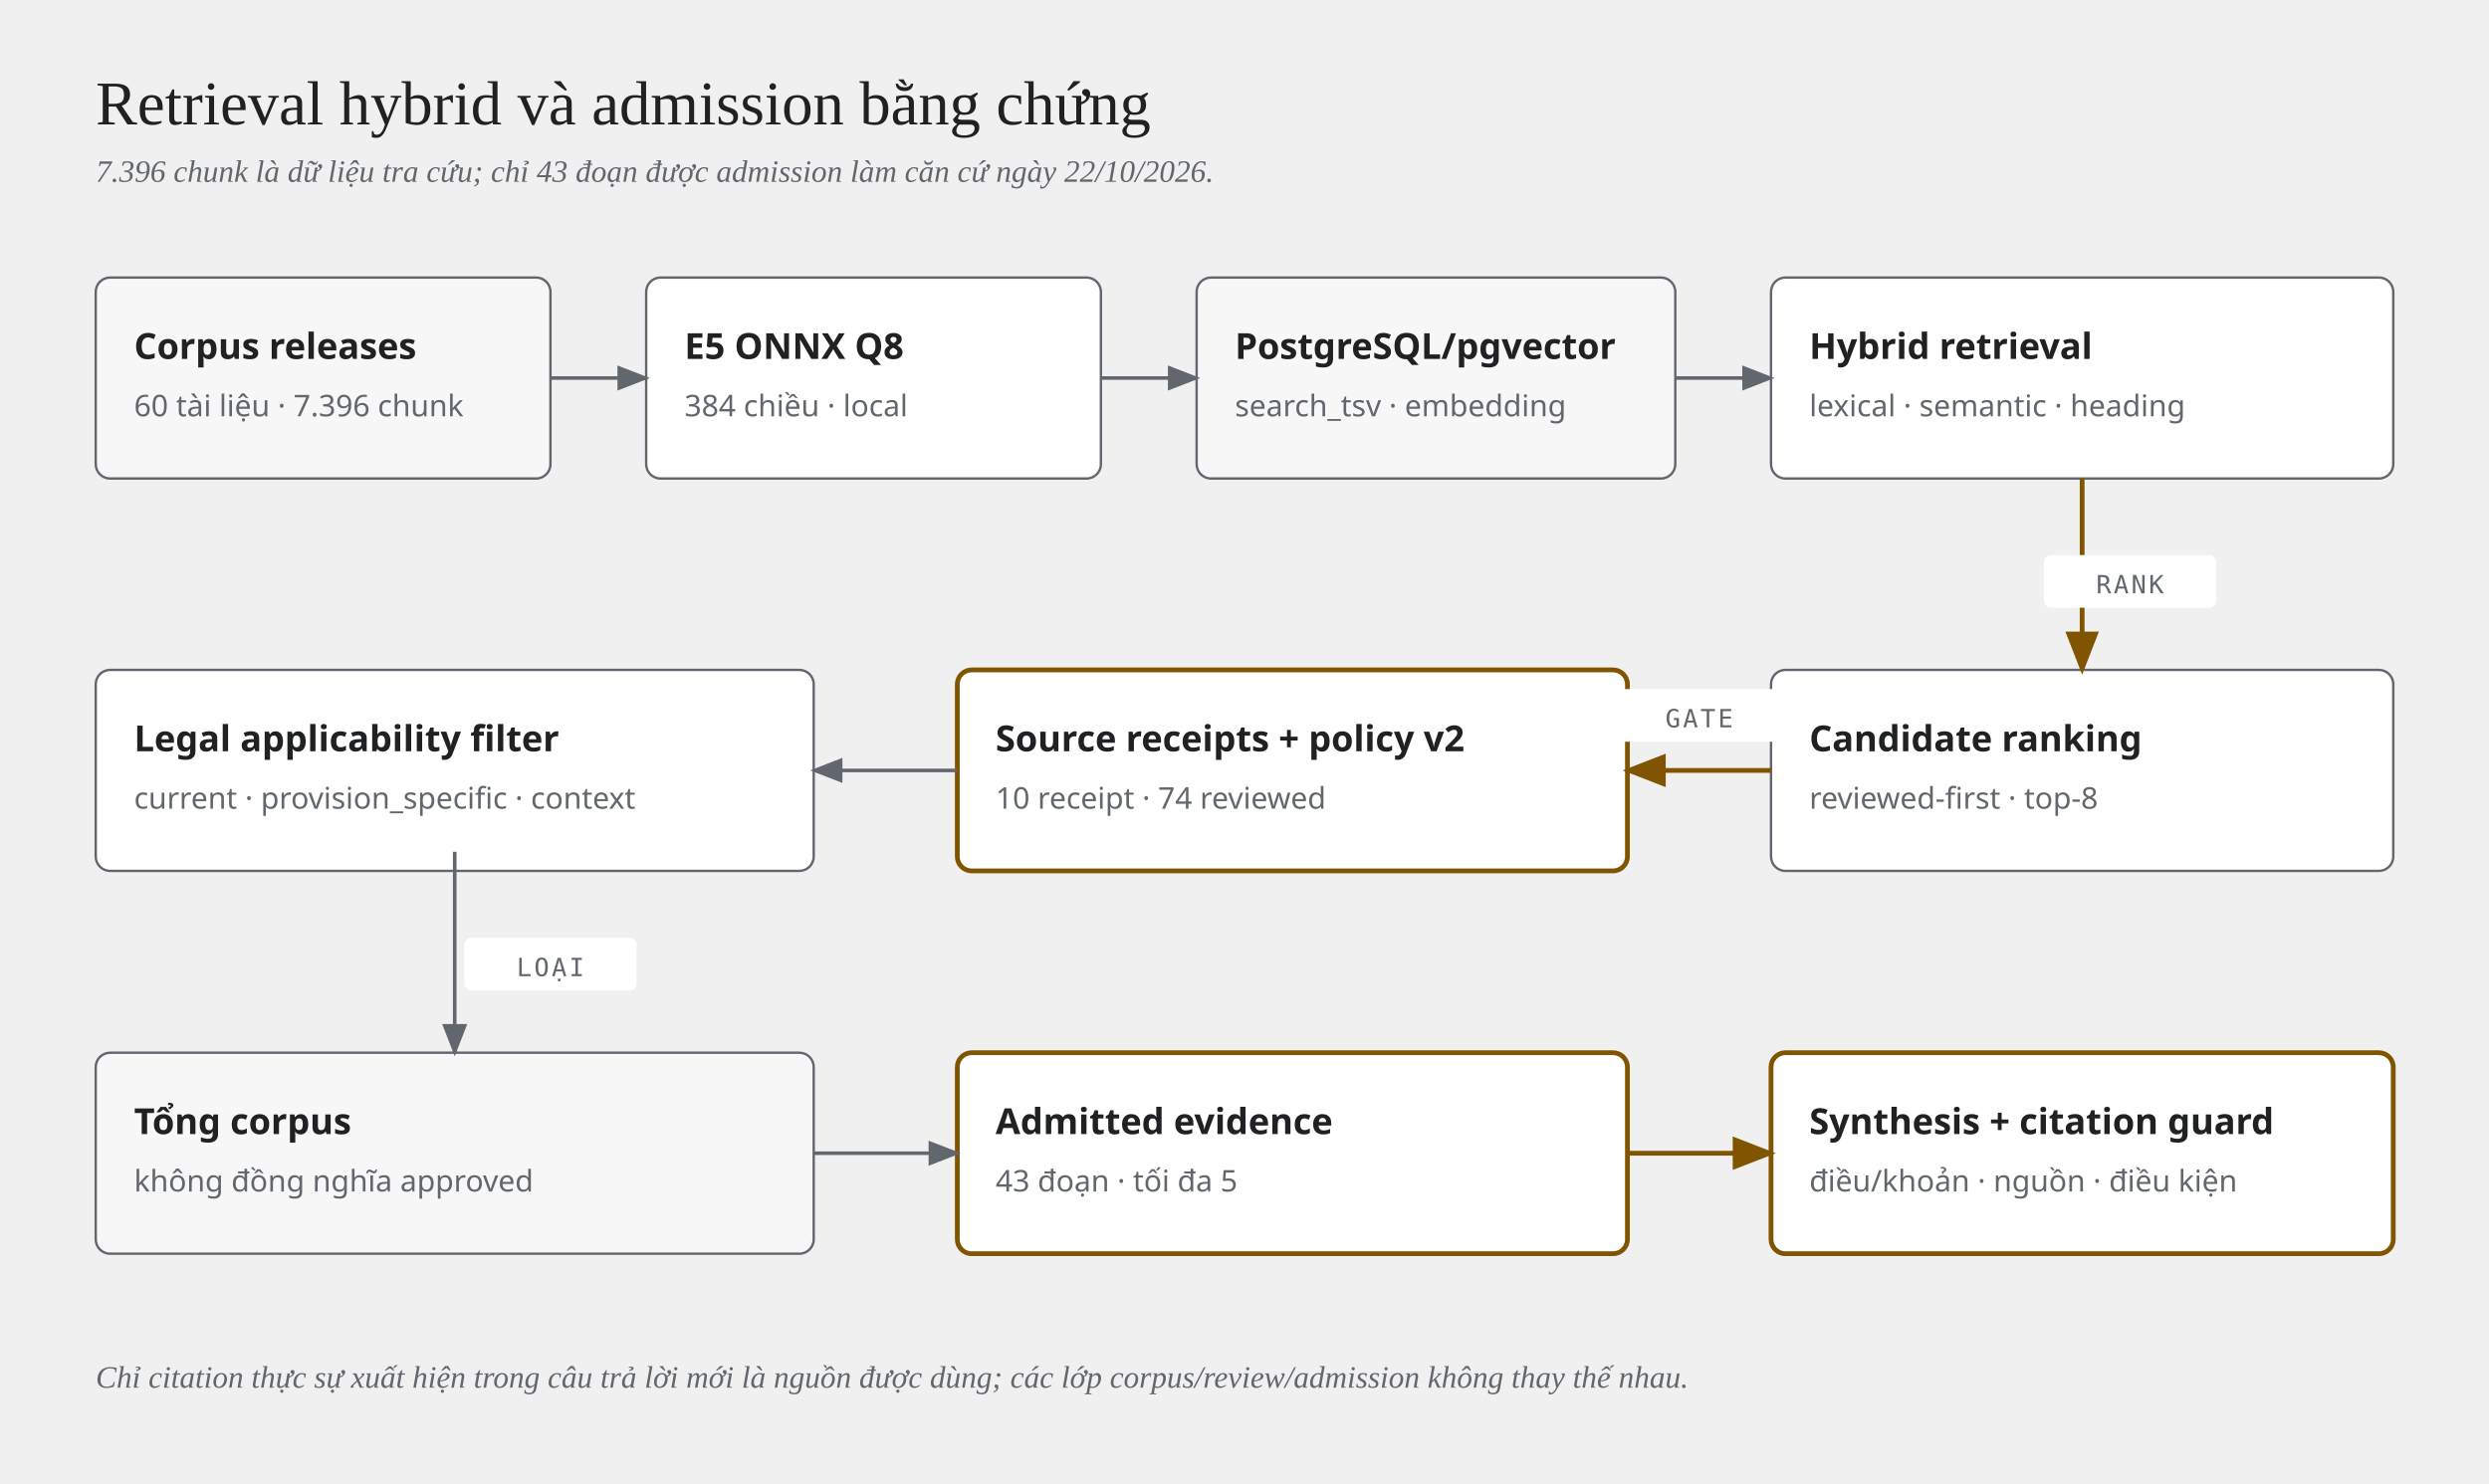
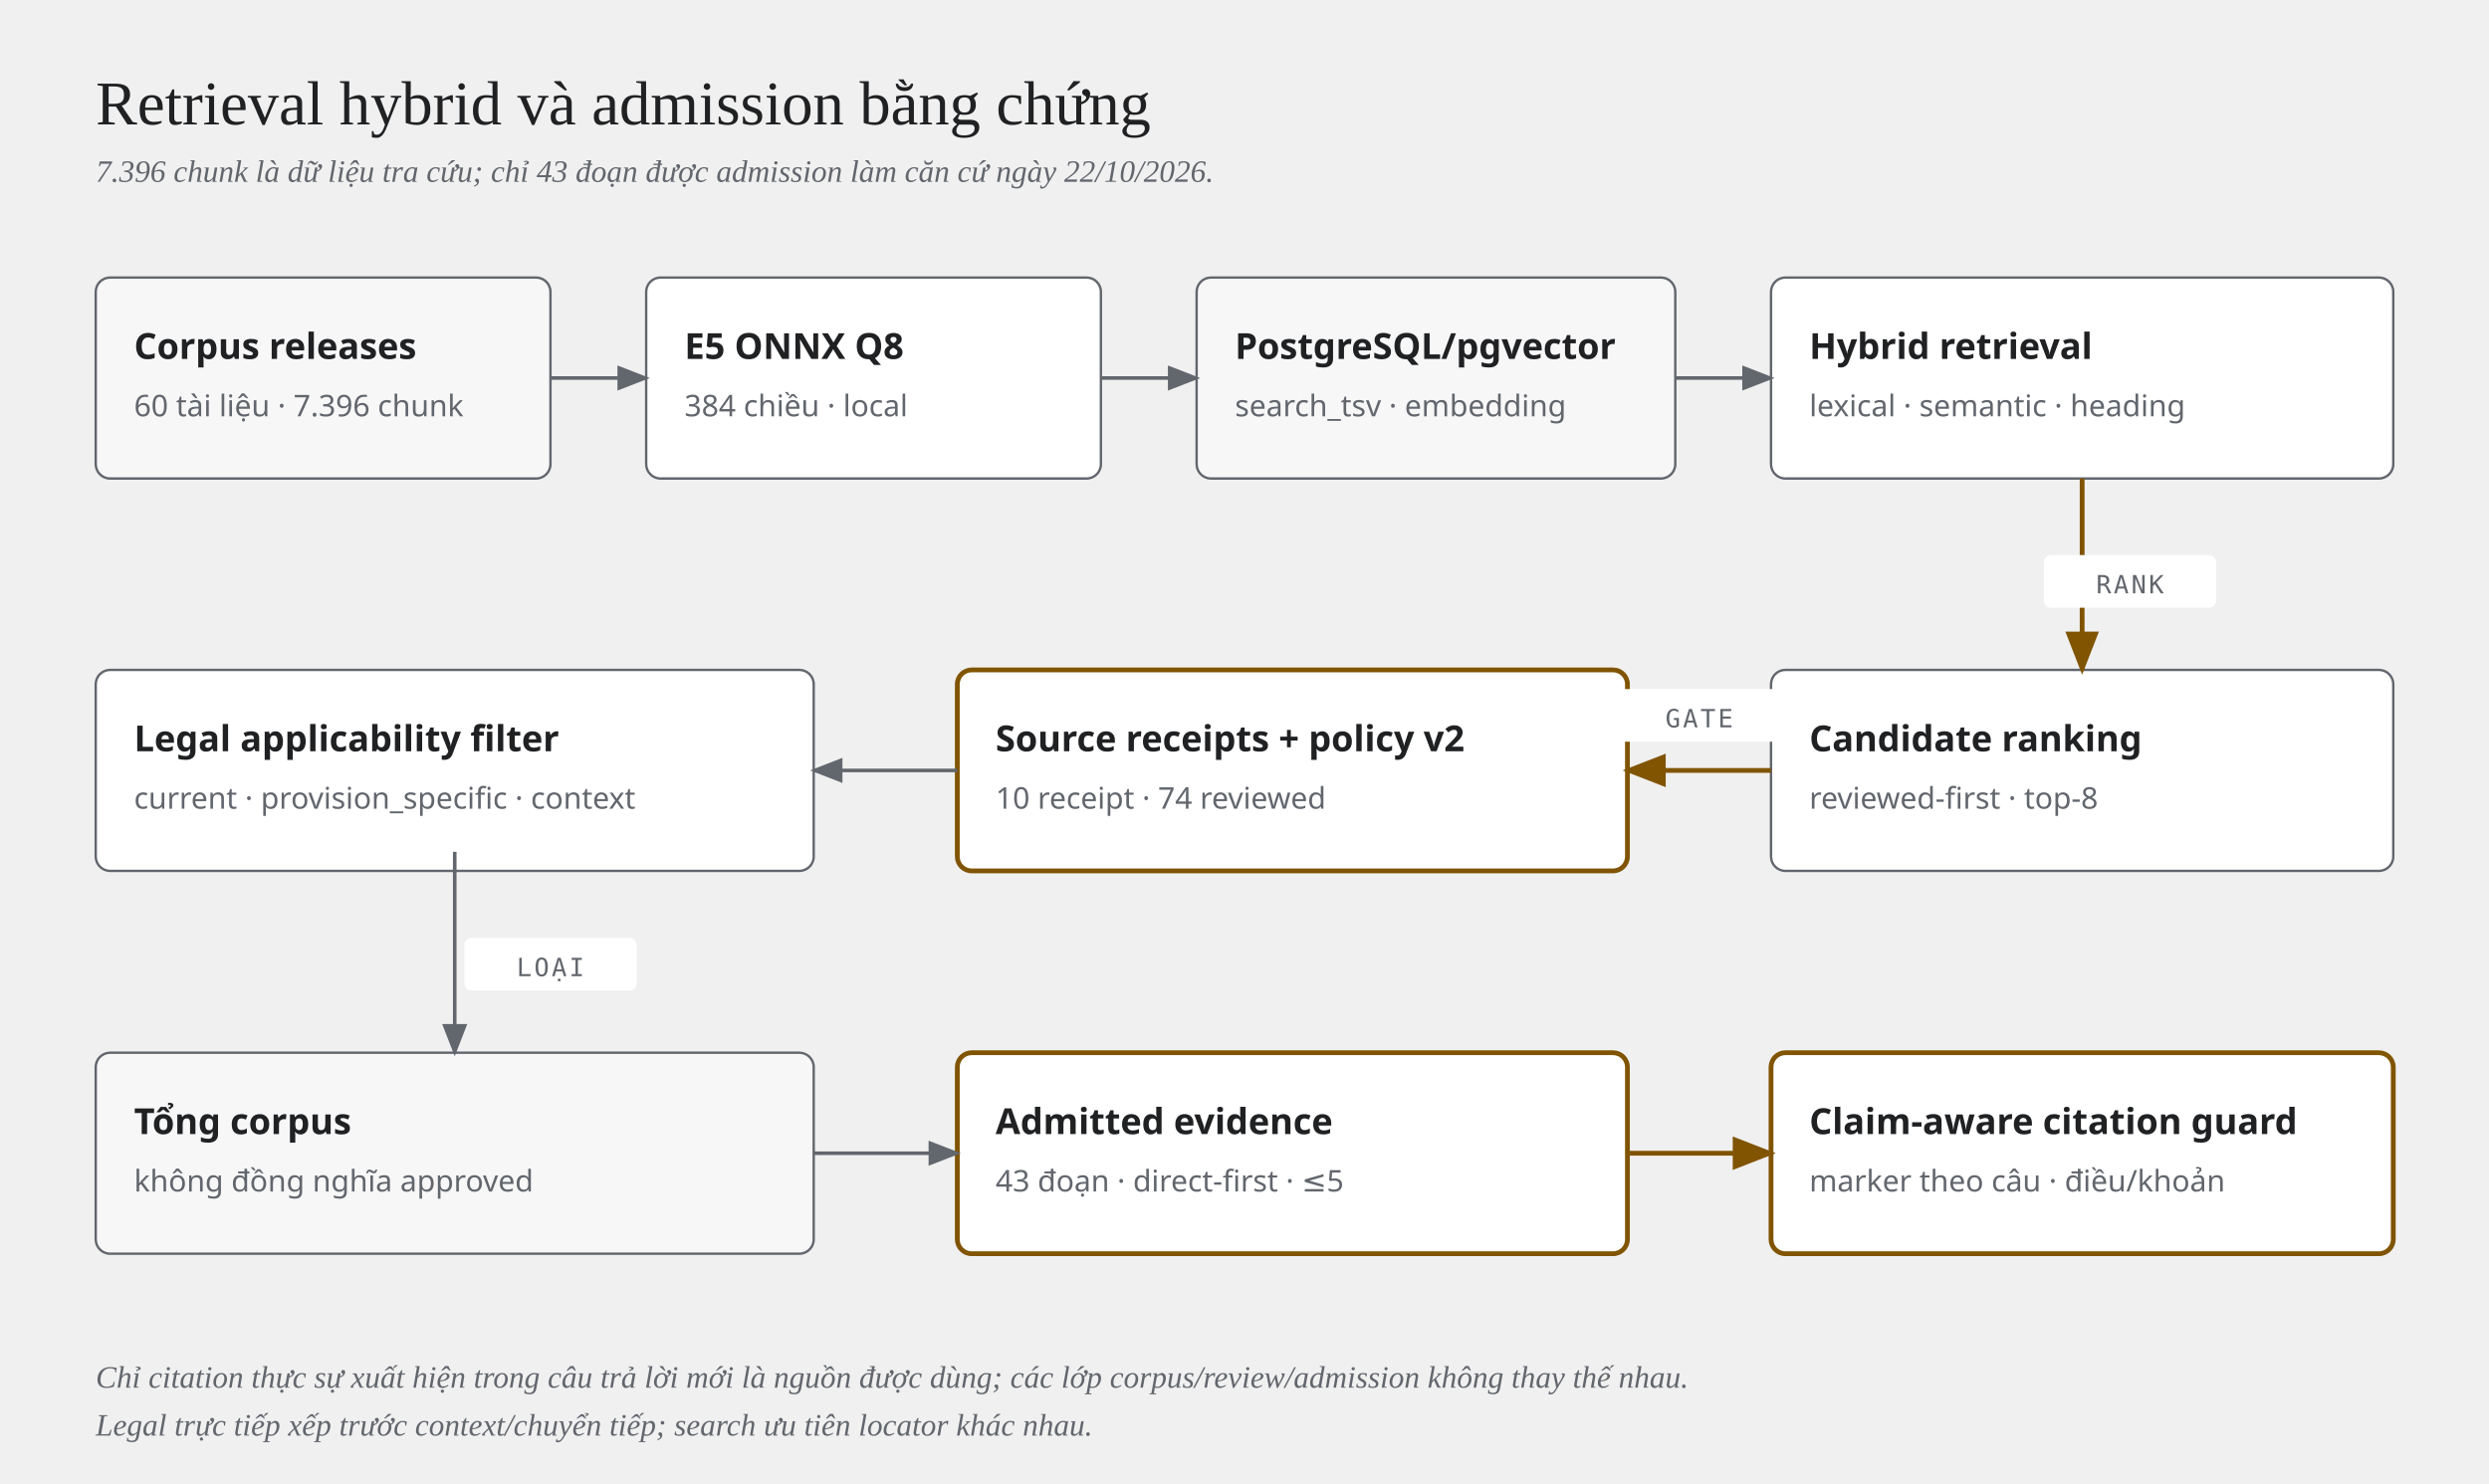
<svg xmlns="http://www.w3.org/2000/svg" viewBox="0 0 1040 620" role="img" aria-labelledby="retrieval-admission-title retrieval-admission-desc" id="retrieval-admission-root">
  <defs>
    <style>#retrieval-admission-root { font-family: 'Be Vietnam Pro', system-ui, sans-serif; color: #202123; }
      #retrieval-admission-root .diagram-container { width: 100%; overflow-x: auto; }</style>
    <marker id="retrieval-admission-arrow" markerWidth="9" markerHeight="7" refX="8" refY="3.5" orient="auto">
      <path d="M0 0L9 3.5L0 7" fill="#62666d" />
    </marker>
    <marker id="retrieval-admission-arrow-accent" markerWidth="9" markerHeight="7" refX="8" refY="3.5" orient="auto">
      <path d="M0 0L9 3.5L0 7" fill="#805400" />
    </marker>
  </defs>
  <text x="40" y="52" text-anchor="start" font-family="Georgia, 'Times New Roman', serif" font-size="26" font-weight="400" fill="#202123">Retrieval hybrid và admission bằng chứng</text>
  <text x="40" y="76" text-anchor="start" font-family="Georgia, 'Times New Roman', serif" font-size="13" font-style="italic" fill="#62666d">7.396 chunk là dữ liệu tra cứu; chỉ 43 đoạn được admission làm căn cứ ngày 22/10/2026.</text>
  <rect x="40" y="116" width="190" height="84" rx="6" fill="#f7f7f8" stroke="#62666d" stroke-width="1" />
  <text x="56" y="150" text-anchor="start" font-family="'Be Vietnam Pro', system-ui, sans-serif" font-size="15" font-weight="600" fill="#202123">Corpus releases</text>
  <text x="56" y="174" text-anchor="start" font-family="'Be Vietnam Pro', system-ui, sans-serif" font-size="12.5" font-weight="400" fill="#62666d">60 tài liệu · 7.396 chunk</text>
  <rect x="270" y="116" width="190" height="84" rx="6" fill="#ffffff" stroke="#62666d" stroke-width="1" />
  <text x="286" y="150" text-anchor="start" font-family="'Be Vietnam Pro', system-ui, sans-serif" font-size="15" font-weight="600" fill="#202123">E5 ONNX Q8</text>
  <text x="286" y="174" text-anchor="start" font-family="'Be Vietnam Pro', system-ui, sans-serif" font-size="12.5" font-weight="400" fill="#62666d">384 chiều · local</text>
  <rect x="500" y="116" width="200" height="84" rx="6" fill="#f7f7f8" stroke="#62666d" stroke-width="1" />
  <text x="516" y="150" text-anchor="start" font-family="'Be Vietnam Pro', system-ui, sans-serif" font-size="15" font-weight="600" fill="#202123">PostgreSQL/pgvector</text>
  <text x="516" y="174" text-anchor="start" font-family="'Be Vietnam Pro', system-ui, sans-serif" font-size="12.5" font-weight="400" fill="#62666d">search_tsv · embedding</text>
  <rect x="740" y="116" width="260" height="84" rx="6" fill="#ffffff" stroke="#62666d" stroke-width="1" />
  <text x="756" y="150" text-anchor="start" font-family="'Be Vietnam Pro', system-ui, sans-serif" font-size="15" font-weight="600" fill="#202123">Hybrid retrieval</text>
  <text x="756" y="174" text-anchor="start" font-family="'Be Vietnam Pro', system-ui, sans-serif" font-size="12.5" font-weight="400" fill="#62666d">lexical · semantic · heading</text>
  <path d="M230 158H270" fill="none" stroke="#62666d" stroke-width="1.5" stroke-linejoin="round" marker-end="url(#retrieval-admission-arrow)" />
  <path d="M460 158H500" fill="none" stroke="#62666d" stroke-width="1.5" stroke-linejoin="round" marker-end="url(#retrieval-admission-arrow)" />
  <path d="M700 158H740" fill="none" stroke="#62666d" stroke-width="1.5" stroke-linejoin="round" marker-end="url(#retrieval-admission-arrow)" />
  <rect x="740" y="280" width="260" height="84" rx="6" fill="#ffffff" stroke="#62666d" stroke-width="1" />
  <text x="756" y="314" text-anchor="start" font-family="'Be Vietnam Pro', system-ui, sans-serif" font-size="15" font-weight="600" fill="#202123">Candidate ranking</text>
  <text x="756" y="338" text-anchor="start" font-family="'Be Vietnam Pro', system-ui, sans-serif" font-size="12.5" font-weight="400" fill="#62666d">reviewed-first · top-8</text>
  <rect x="400" y="280" width="280" height="84" rx="6" fill="#ffffff" stroke="#805400" stroke-width="2" />
  <text x="416" y="314" text-anchor="start" font-family="'Be Vietnam Pro', system-ui, sans-serif" font-size="15" font-weight="600" fill="#202123">Source receipts + policy v2</text>
  <text x="416" y="338" text-anchor="start" font-family="'Be Vietnam Pro', system-ui, sans-serif" font-size="12.5" font-weight="400" fill="#62666d">10 receipt · 74 reviewed</text>
  <rect x="40" y="280" width="300" height="84" rx="6" fill="#ffffff" stroke="#62666d" stroke-width="1" />
  <text x="56" y="314" text-anchor="start" font-family="'Be Vietnam Pro', system-ui, sans-serif" font-size="15" font-weight="600" fill="#202123">Legal applicability filter</text>
  <text x="56" y="338" text-anchor="start" font-family="'Be Vietnam Pro', system-ui, sans-serif" font-size="12.5" font-weight="400" fill="#62666d">current · provision_specific · context</text>
  <path d="M870 200V280" fill="none" stroke="#805400" stroke-width="2" stroke-linejoin="round" marker-end="url(#retrieval-admission-arrow-accent)" />
  <rect x="854.0" y="232" width="72" height="22" rx="3" fill="#ffffff" />
  <text x="890" y="248" text-anchor="middle" font-family="ui-monospace, 'SFMono-Regular', Menlo, monospace" font-size="10.5" fill="#62666d" letter-spacing="1">RANK</text>
  <path d="M740 322H680" fill="none" stroke="#805400" stroke-width="2" stroke-linejoin="round" marker-end="url(#retrieval-admission-arrow-accent)" />
  <rect x="674.0" y="288" width="72" height="22" rx="3" fill="#ffffff" />
  <text x="710" y="304" text-anchor="middle" font-family="ui-monospace, 'SFMono-Regular', Menlo, monospace" font-size="10.5" fill="#62666d" letter-spacing="1">GATE</text>
  <path d="M400 322H340" fill="none" stroke="#62666d" stroke-width="1.5" stroke-linejoin="round" marker-end="url(#retrieval-admission-arrow)" />
  <rect x="400" y="440" width="280" height="84" rx="6" fill="#ffffff" stroke="#805400" stroke-width="2" />
  <text x="416" y="474" text-anchor="start" font-family="'Be Vietnam Pro', system-ui, sans-serif" font-size="15" font-weight="600" fill="#202123">Admitted evidence</text>
-   <text x="416" y="498" text-anchor="start" font-family="'Be Vietnam Pro', system-ui, sans-serif" font-size="12.5" font-weight="400" fill="#62666d">43 đoạn · tối đa 5</text>
+   <text x="416" y="498" text-anchor="start" font-family="'Be Vietnam Pro', system-ui, sans-serif" font-size="12.5" font-weight="400" fill="#62666d">43 đoạn · direct-first · ≤5</text>
  <rect x="740" y="440" width="260" height="84" rx="6" fill="#ffffff" stroke="#805400" stroke-width="2" />
-   <text x="756" y="474" text-anchor="start" font-family="'Be Vietnam Pro', system-ui, sans-serif" font-size="15" font-weight="600" fill="#202123">Synthesis + citation guard</text>
-   <text x="756" y="498" text-anchor="start" font-family="'Be Vietnam Pro', system-ui, sans-serif" font-size="12.5" font-weight="400" fill="#62666d">điều/khoản · nguồn · điều kiện</text>
+   <text x="756" y="474" text-anchor="start" font-family="'Be Vietnam Pro', system-ui, sans-serif" font-size="15" font-weight="600" fill="#202123">Claim-aware citation guard</text>
+   <text x="756" y="498" text-anchor="start" font-family="'Be Vietnam Pro', system-ui, sans-serif" font-size="12.5" font-weight="400" fill="#62666d">marker theo câu · điều/khoản</text>
  <path d="M340 482H400" fill="none" stroke="#62666d" stroke-width="1.5" stroke-linejoin="round" marker-end="url(#retrieval-admission-arrow)" />
  <path d="M680 482H740" fill="none" stroke="#805400" stroke-width="2" stroke-linejoin="round" marker-end="url(#retrieval-admission-arrow-accent)" />
  <rect x="40" y="440" width="300" height="84" rx="6" fill="#f7f7f8" stroke="#62666d" stroke-width="1" />
  <text x="56" y="474" text-anchor="start" font-family="'Be Vietnam Pro', system-ui, sans-serif" font-size="15" font-weight="600" fill="#202123">Tổng corpus</text>
  <text x="56" y="498" text-anchor="start" font-family="'Be Vietnam Pro', system-ui, sans-serif" font-size="12.5" font-weight="400" fill="#62666d">không đồng nghĩa approved</text>
  <path d="M190 356V440" fill="none" stroke="#62666d" stroke-width="1.5" stroke-linejoin="round" marker-end="url(#retrieval-admission-arrow)" />
  <rect x="194.0" y="392" width="72" height="22" rx="3" fill="#ffffff" />
  <text x="230" y="408" text-anchor="middle" font-family="ui-monospace, 'SFMono-Regular', Menlo, monospace" font-size="10.5" fill="#62666d" letter-spacing="1">LOẠI</text>
  <text x="40" y="580" text-anchor="start" font-family="Georgia, 'Times New Roman', serif" font-size="13" font-style="italic" fill="#62666d">Chỉ citation thực sự xuất hiện trong câu trả lời mới là nguồn được dùng; các lớp corpus/review/admission không thay thế nhau.</text>
+   <text x="40" y="600" text-anchor="start" font-family="Georgia, 'Times New Roman', serif" font-size="13" font-style="italic" fill="#62666d">Legal trực tiếp xếp trước context/chuyển tiếp; search ưu tiên locator khác nhau.</text>
</svg>
